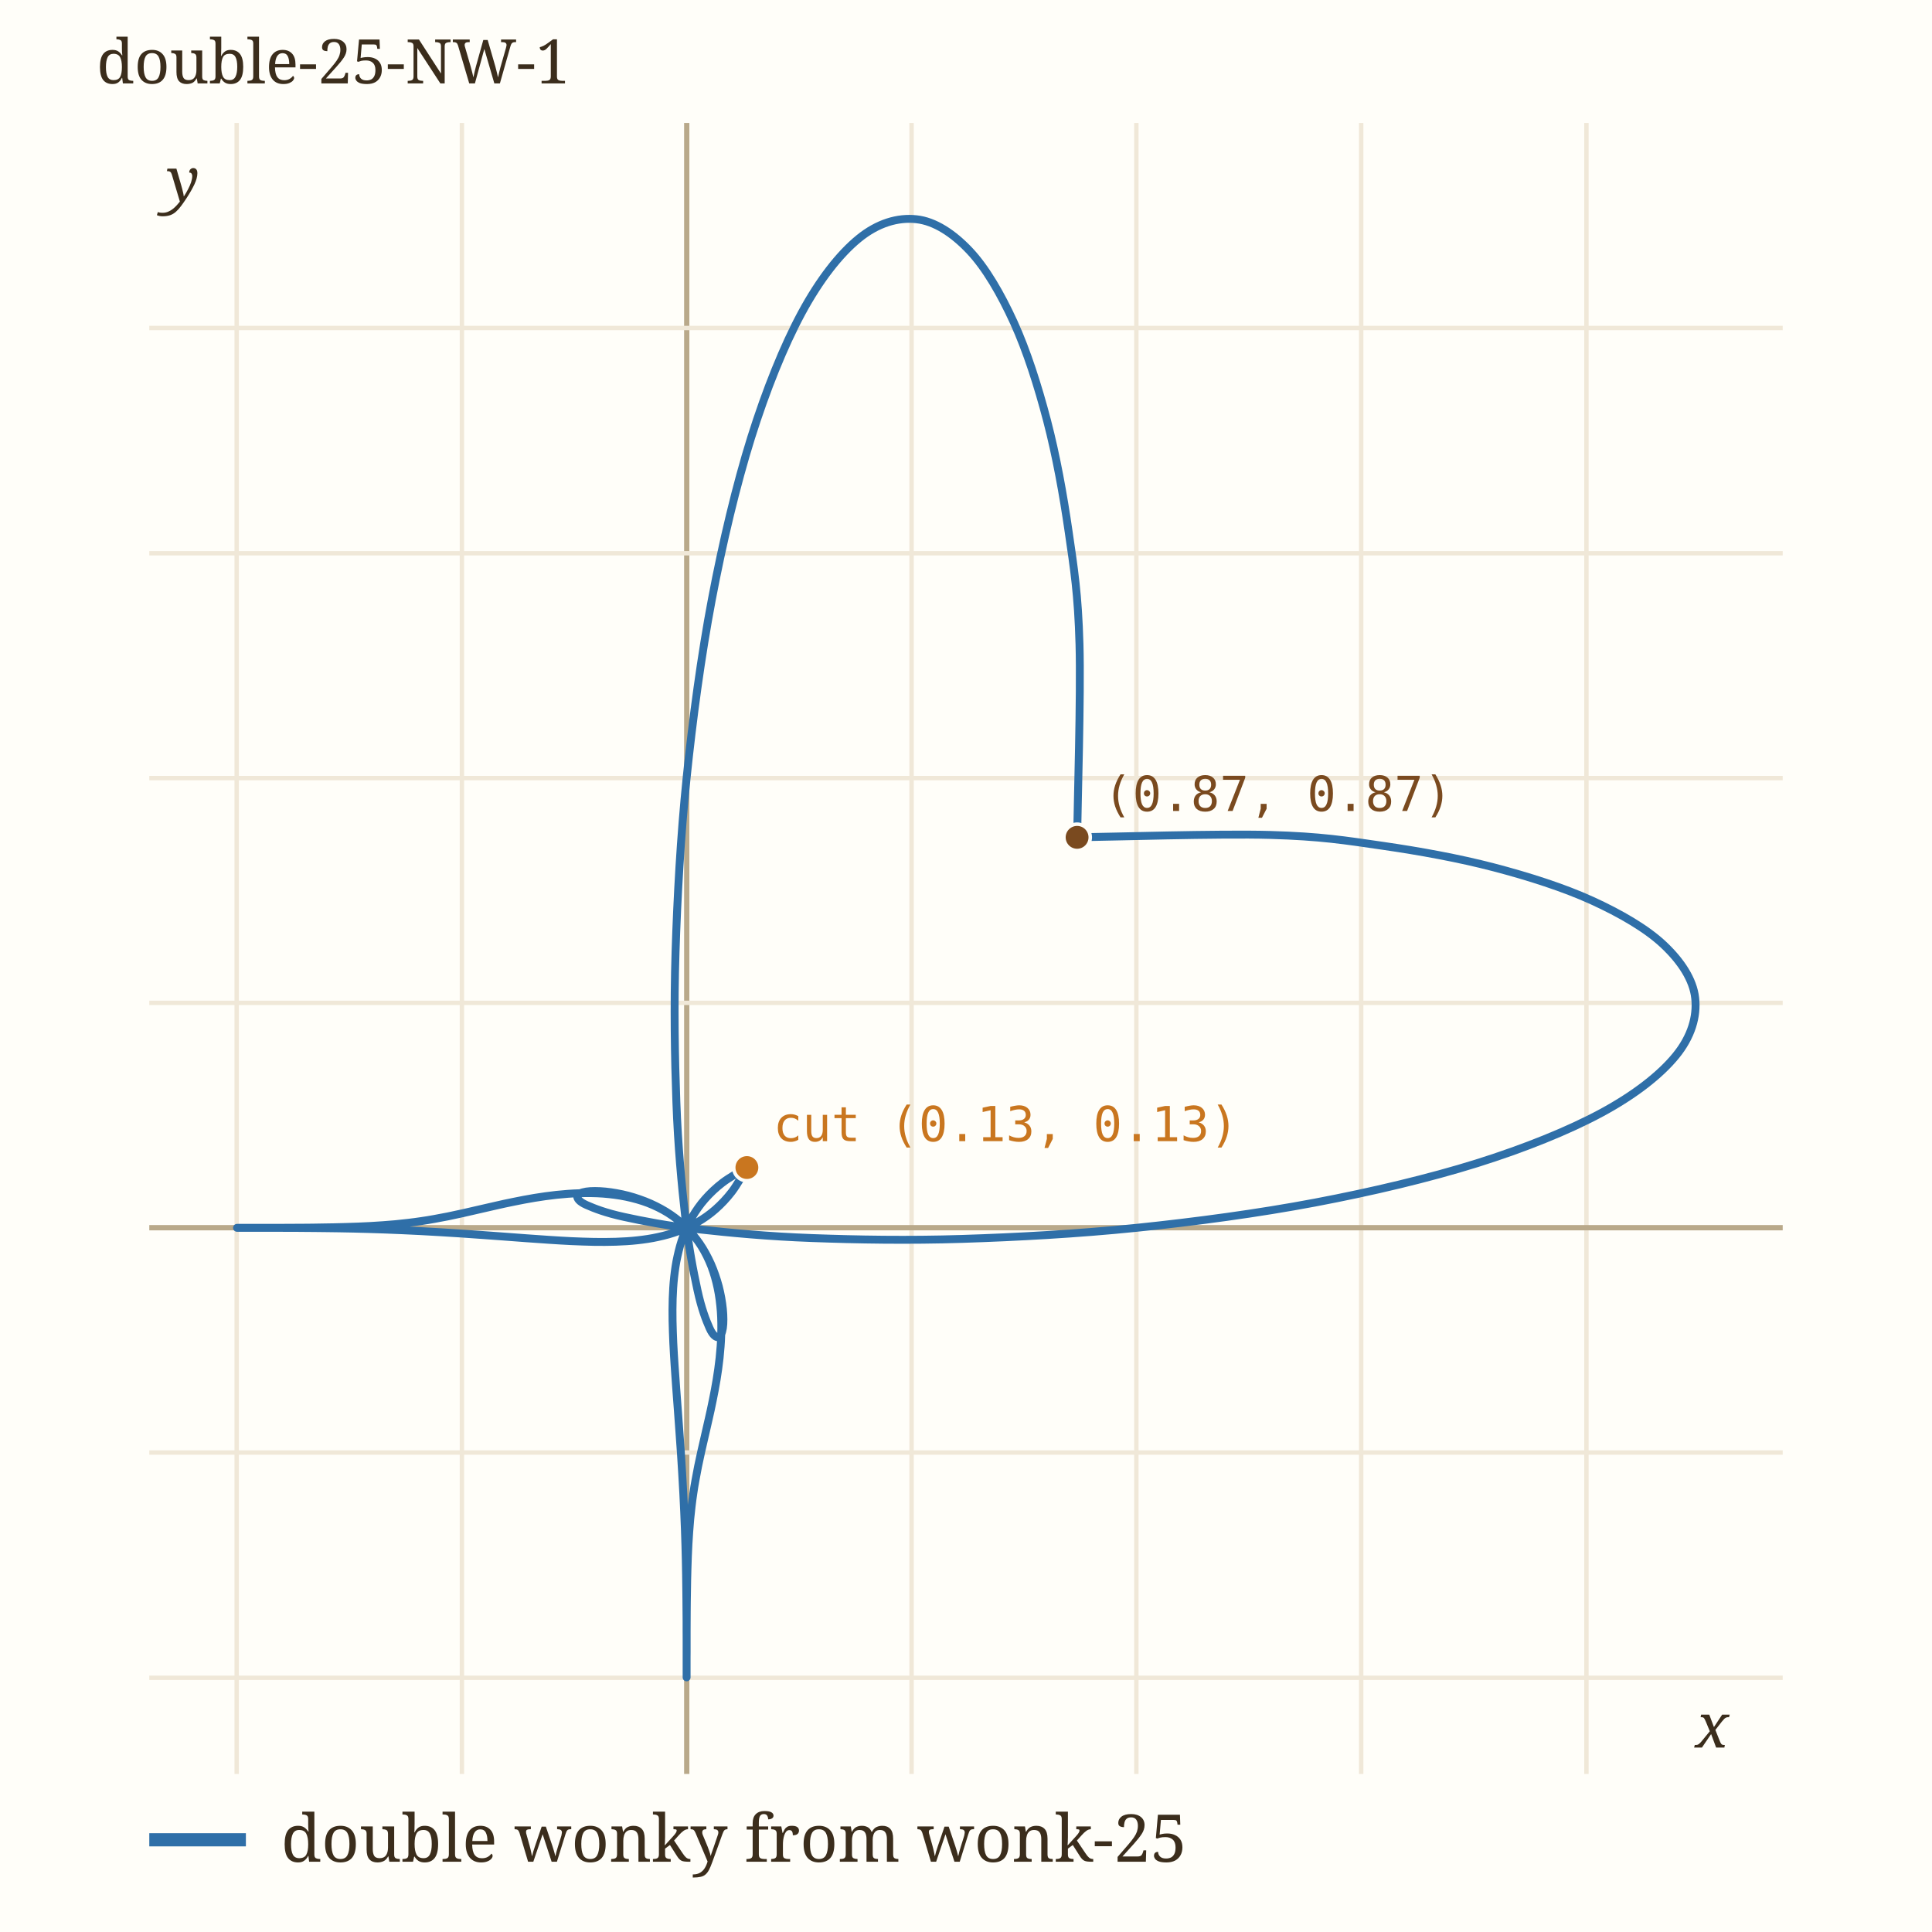
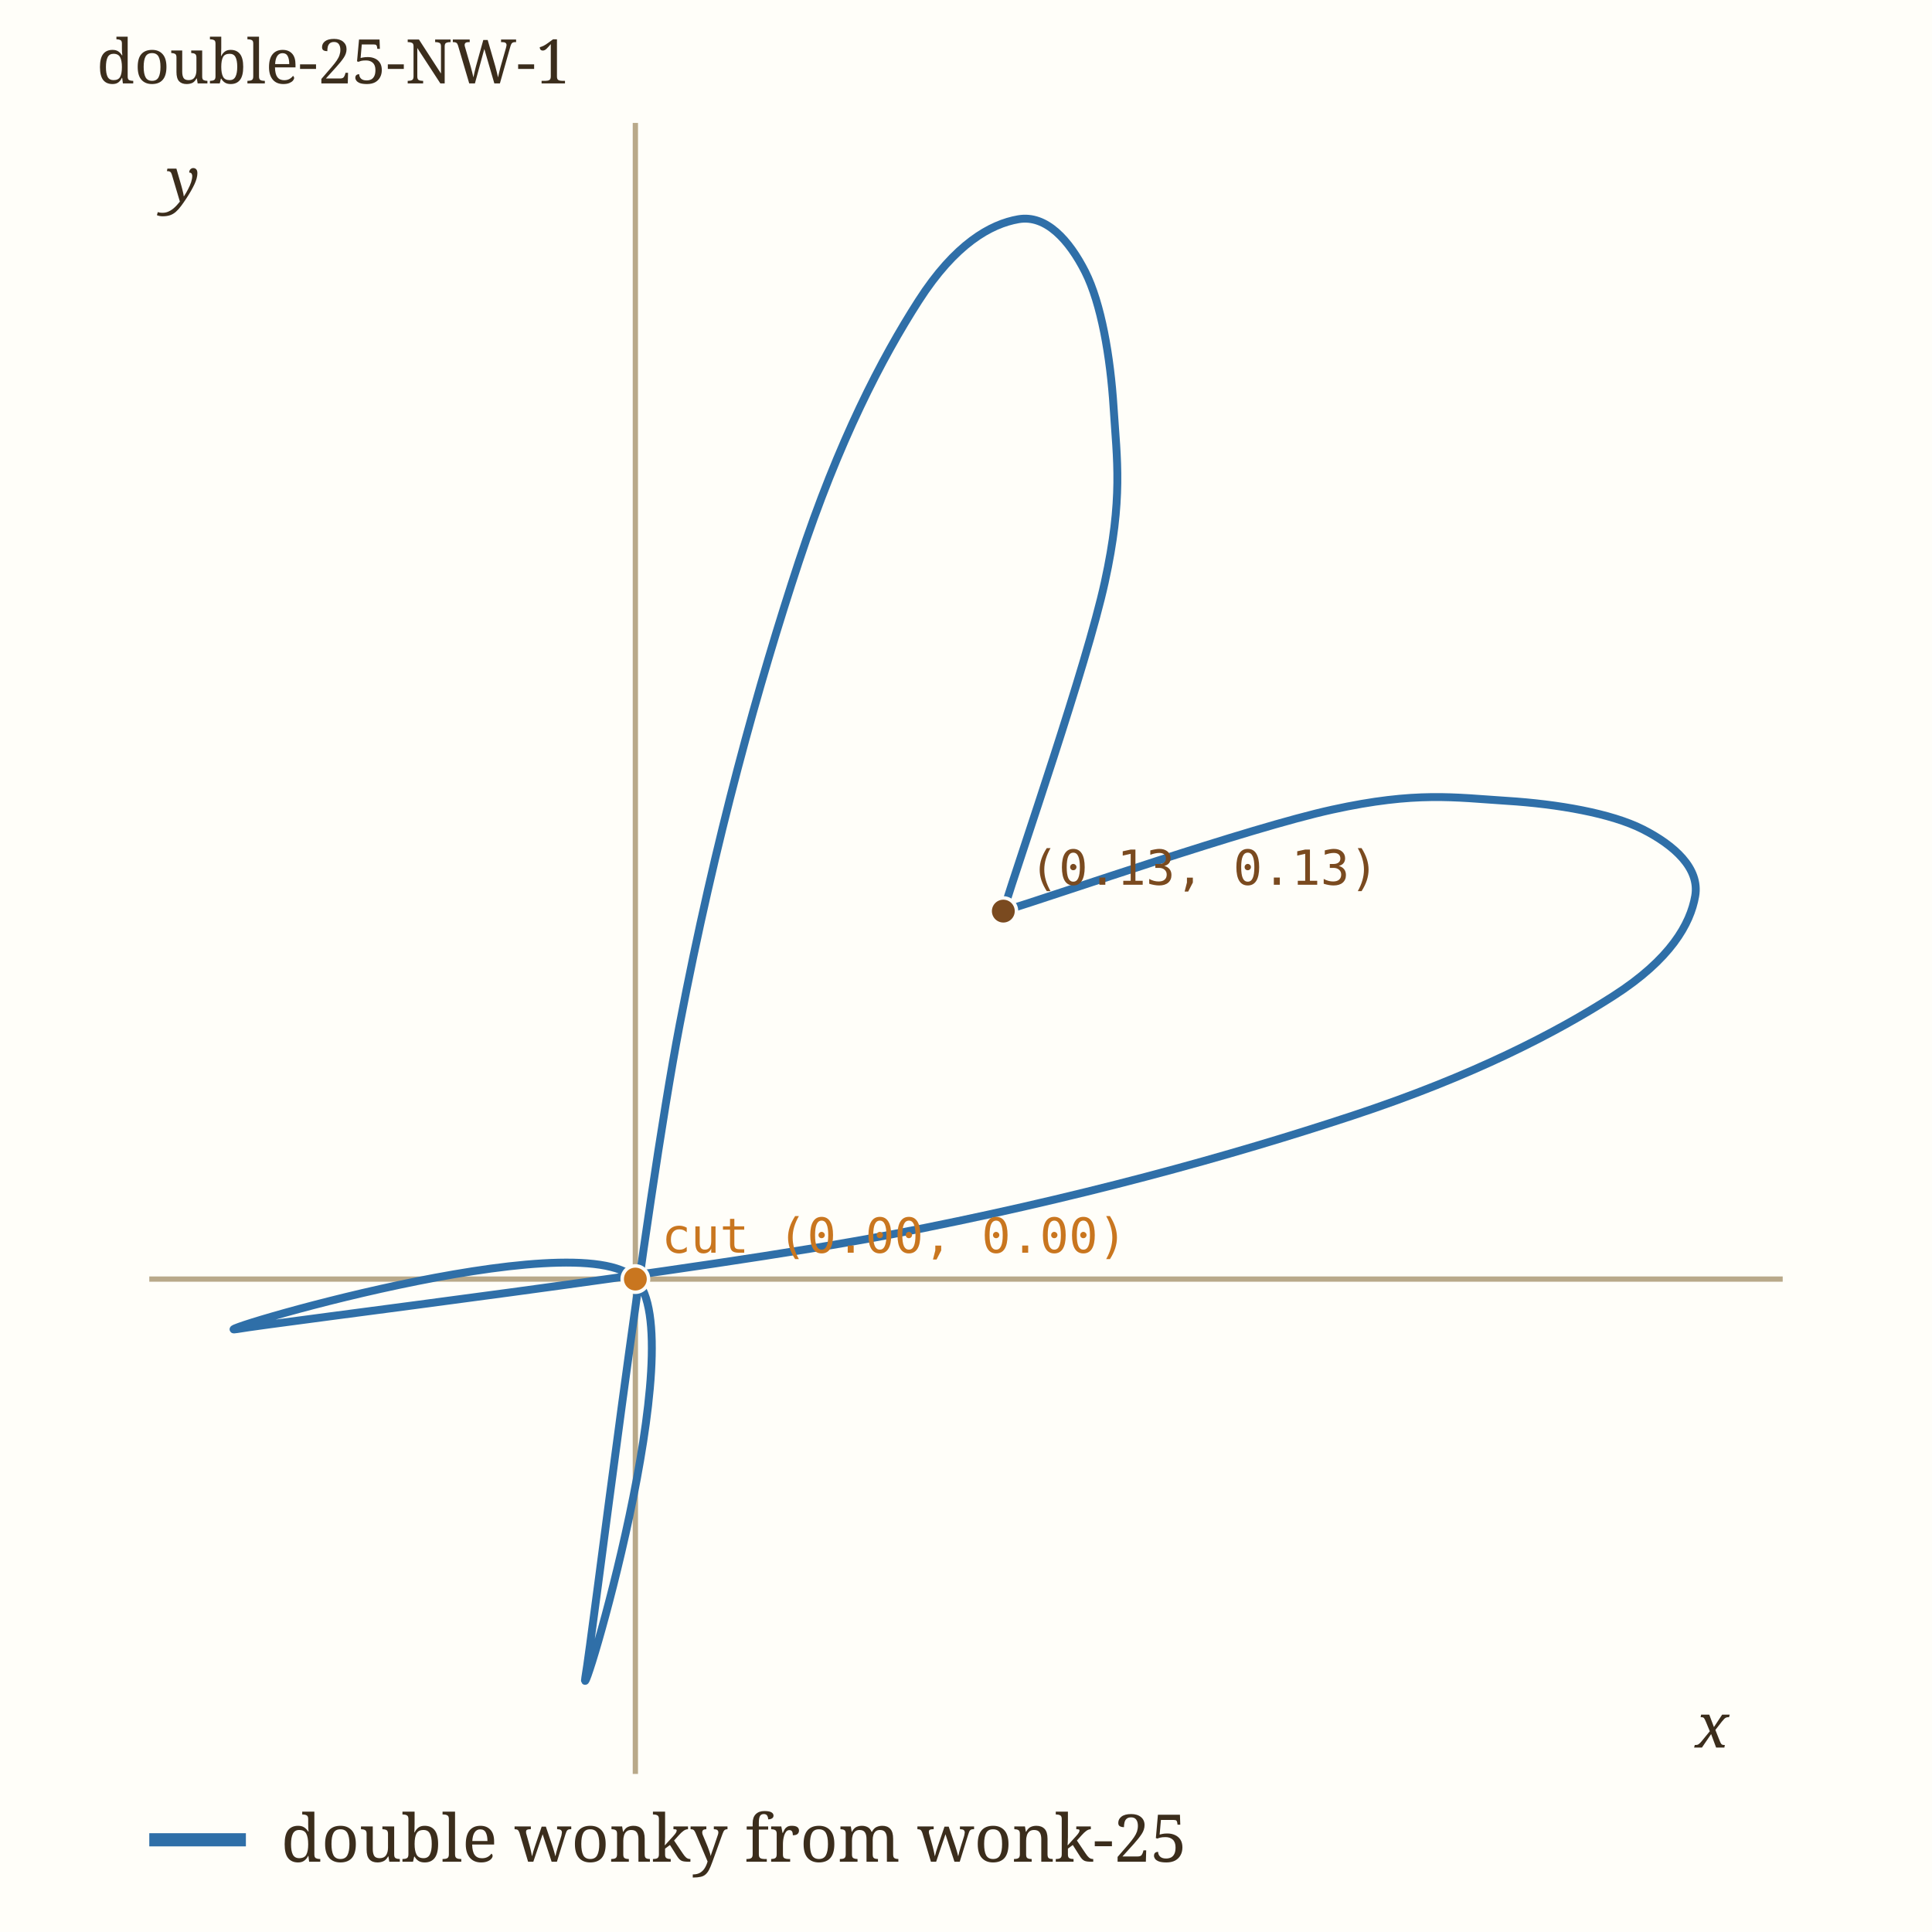
<svg xmlns="http://www.w3.org/2000/svg" viewBox="0 0 440 440" width="440" height="440" role="img" aria-label="double-25-NW-1" data-panel="double-25-NW-1">
  <rect x="0" y="0" width="440" height="440" fill="#fffef9" />
  <clipPath id="clip-double-25-NW-1">
    <rect x="34" y="28" width="372" height="376" />
  </clipPath>
  <g clip-path="url(#clip-double-25-NW-1)">
-     <line x1="53.9" x2="53.9" y1="28" y2="404" stroke="#f0e8d8" stroke-width="1" />
-     <text x="53.9" y="418.0" font-family="ui-monospace, Menlo, monospace" font-size="11" fill="#9c8a6a" text-anchor="middle">-1</text>
-     <line x1="105.2" x2="105.2" y1="28" y2="404" stroke="#f0e8d8" stroke-width="1" />
-     <text x="105.2" y="418.0" font-family="ui-monospace, Menlo, monospace" font-size="11" fill="#9c8a6a" text-anchor="middle">-0.5</text>
-     <line x1="156.4" x2="156.4" y1="28" y2="404" stroke="#b9a98a" stroke-width="1.2" />
-     <line x1="207.6" x2="207.6" y1="28" y2="404" stroke="#f0e8d8" stroke-width="1" />
-     <text x="207.6" y="418.0" font-family="ui-monospace, Menlo, monospace" font-size="11" fill="#9c8a6a" text-anchor="middle">0.5</text>
-     <line x1="258.8" x2="258.8" y1="28" y2="404" stroke="#f0e8d8" stroke-width="1" />
-     <text x="258.8" y="418.0" font-family="ui-monospace, Menlo, monospace" font-size="11" fill="#9c8a6a" text-anchor="middle">1</text>
-     <line x1="310.0" x2="310.0" y1="28" y2="404" stroke="#f0e8d8" stroke-width="1" />
-     <text x="310.0" y="418.0" font-family="ui-monospace, Menlo, monospace" font-size="11" fill="#9c8a6a" text-anchor="middle">1.5</text>
-     <line x1="361.3" x2="361.3" y1="28" y2="404" stroke="#f0e8d8" stroke-width="1" />
-     <text x="361.3" y="418.0" font-family="ui-monospace, Menlo, monospace" font-size="11" fill="#9c8a6a" text-anchor="middle">2</text>
-     <line x1="34" x2="406" y1="382.1" y2="382.1" stroke="#f0e8d8" stroke-width="1" />
-     <text x="28.0" y="386.1" font-family="ui-monospace, Menlo, monospace" font-size="11" fill="#9c8a6a" text-anchor="end">-1</text>
-     <line x1="34" x2="406" y1="330.8" y2="330.8" stroke="#f0e8d8" stroke-width="1" />
-     <text x="28.0" y="334.8" font-family="ui-monospace, Menlo, monospace" font-size="11" fill="#9c8a6a" text-anchor="end">-0.5</text>
-     <line x1="34" x2="406" y1="279.6" y2="279.6" stroke="#b9a98a" stroke-width="1.2" />
-     <line x1="34" x2="406" y1="228.4" y2="228.4" stroke="#f0e8d8" stroke-width="1" />
-     <text x="28.0" y="232.4" font-family="ui-monospace, Menlo, monospace" font-size="11" fill="#9c8a6a" text-anchor="end">0.5</text>
-     <line x1="34" x2="406" y1="177.2" y2="177.2" stroke="#f0e8d8" stroke-width="1" />
-     <text x="28.0" y="181.2" font-family="ui-monospace, Menlo, monospace" font-size="11" fill="#9c8a6a" text-anchor="end">1</text>
-     <line x1="34" x2="406" y1="126.0" y2="126.0" stroke="#f0e8d8" stroke-width="1" />
-     <text x="28.0" y="130.0" font-family="ui-monospace, Menlo, monospace" font-size="11" fill="#9c8a6a" text-anchor="end">1.5</text>
-     <line x1="34" x2="406" y1="74.7" y2="74.7" stroke="#f0e8d8" stroke-width="1" />
-     <text x="28.0" y="78.7" font-family="ui-monospace, Menlo, monospace" font-size="11" fill="#9c8a6a" text-anchor="end">2</text>
-     <path d="M245.31,190.69 C245.40,183.37 246.17,158.37 245.85,146.78 C245.53,135.18 244.61,129.62 243.38,121.12 C242.15,112.62 240.54,103.75 238.46,95.79 C236.38,87.84 233.83,79.86 230.89,73.41 C227.94,66.95 224.49,60.99 220.79,57.08 C217.09,53.17 212.90,50.38 208.69,49.93 C204.49,49.47 199.90,50.79 195.55,54.35 C191.19,57.91 186.65,63.72 182.57,71.27 C178.50,78.82 174.48,88.80 171.07,99.66 C167.67,110.53 164.58,123.55 162.13,136.47 C159.68,149.39 157.75,163.79 156.37,177.18 C154.99,190.57 154.24,204.50 153.85,216.80 C153.46,229.10 153.67,240.97 154.04,251.00 C154.40,261.02 155.24,269.83 156.04,276.97 C156.84,284.12 157.93,289.61 158.85,293.85 C159.77,298.09 160.78,300.63 161.57,302.42 C162.36,304.20 163.08,304.55 163.59,304.56 C164.10,304.56 164.45,303.54 164.63,302.47 C164.80,301.39 164.79,299.71 164.63,298.12 C164.47,296.53 164.14,294.66 163.69,292.94 C163.23,291.23 162.62,289.45 161.90,287.82 C161.17,286.20 160.32,284.63 159.35,283.22 C158.38,281.80 157.28,280.49 156.08,279.33 C154.88,278.17 153.55,277.14 152.14,276.25 C150.73,275.37 149.19,274.62 147.61,274.00 C146.02,273.39 144.32,272.92 142.61,272.56 C140.90,272.20 139.11,271.98 137.33,271.84 C135.56,271.71 133.74,271.70 131.97,271.75 C130.20,271.79 128.43,271.95 126.72,272.12 C125.01,272.30 123.33,272.55 121.72,272.81 C120.11,273.07 118.56,273.38 117.07,273.68 C115.59,273.97 114.17,274.29 112.81,274.60 C111.45,274.90 110.16,275.21 108.92,275.49 C107.67,275.78 106.49,276.05 105.35,276.31 C104.20,276.56 103.10,276.80 102.03,277.02 C100.95,277.23 99.92,277.43 98.90,277.61 C97.87,277.80 96.88,277.96 95.89,278.10 C94.89,278.25 93.92,278.38 92.95,278.49 C91.98,278.61 91.02,278.71 90.06,278.80 C89.10,278.89 88.14,278.96 87.19,279.03 C86.24,279.10 85.29,279.16 84.36,279.21 C83.42,279.26 82.48,279.30 81.56,279.34 C80.64,279.38 79.72,279.41 78.82,279.43 C77.92,279.46 77.03,279.48 76.16,279.50 C75.28,279.52 74.43,279.53 73.59,279.54 C72.76,279.56 71.94,279.57 71.15,279.58 C70.36,279.58 69.58,279.59 68.84,279.60 C68.10,279.60 67.38,279.61 66.69,279.61 C65.99,279.61 65.33,279.61 64.69,279.62 C64.06,279.62 63.45,279.62 62.87,279.62 C62.30,279.62 61.75,279.62 61.23,279.62 C60.71,279.62 60.22,279.62 59.76,279.62 C59.30,279.62 58.87,279.63 58.47,279.63 C58.07,279.63 57.70,279.63 57.35,279.63 C57.01,279.63 56.69,279.63 56.40,279.63 C56.11,279.63 55.85,279.63 55.62,279.63 C55.38,279.63 55.17,279.63 54.99,279.63 C54.81,279.63 54.65,279.63 54.51,279.63 C54.38,279.63 54.27,279.63 54.18,279.63 C54.10,279.63 54.03,279.63 53.99,279.63 C53.95,279.63 53.93,279.63 53.93,279.63 C53.93,279.63 53.98,279.63 53.99,279.63 C54.00,279.63 53.96,279.63 53.99,279.63 C54.02,279.63 54.10,279.63 54.18,279.63 C54.27,279.63 54.38,279.63 54.51,279.63 C54.65,279.63 54.81,279.63 54.99,279.63 C55.17,279.63 55.38,279.63 55.62,279.63 C55.85,279.63 56.11,279.63 56.40,279.63 C56.69,279.63 57.01,279.63 57.35,279.63 C57.70,279.63 58.07,279.63 58.48,279.63 C58.88,279.63 59.31,279.63 59.77,279.63 C60.24,279.63 60.73,279.63 61.26,279.63 C61.78,279.63 62.34,279.63 62.93,279.63 C63.52,279.63 64.14,279.63 64.80,279.64 C65.45,279.64 66.14,279.64 66.87,279.64 C67.59,279.65 68.35,279.65 69.14,279.66 C69.94,279.66 70.77,279.67 71.64,279.68 C72.51,279.68 73.42,279.69 74.36,279.71 C75.31,279.72 76.30,279.73 77.32,279.75 C78.35,279.77 79.42,279.79 80.52,279.81 C81.63,279.84 82.78,279.87 83.98,279.90 C85.17,279.94 86.41,279.98 87.68,280.02 C88.96,280.07 90.28,280.12 91.64,280.18 C93.00,280.24 94.41,280.31 95.85,280.38 C97.29,280.45 98.78,280.54 100.29,280.63 C101.81,280.72 103.37,280.82 104.95,280.92 C106.53,281.02 108.15,281.14 109.79,281.26 C111.42,281.37 113.09,281.50 114.77,281.62 C116.45,281.75 118.15,281.88 119.85,282.00 C121.55,282.12 123.27,282.25 124.99,282.36 C126.70,282.47 128.42,282.58 130.13,282.66 C131.83,282.73 133.54,282.80 135.23,282.83 C136.91,282.85 138.59,282.86 140.25,282.80 C141.90,282.74 143.54,282.65 145.15,282.47 C146.76,282.29 148.35,282.06 149.90,281.71 C151.46,281.37 152.99,280.96 154.48,280.40 C155.97,279.84 157.44,279.18 158.85,278.35 C160.26,277.52 161.64,276.57 162.94,275.42 C164.24,274.27 165.50,272.95 166.66,271.44 C167.81,269.94 169.29,267.30 169.86,266.37 C170.43,265.45 170.13,265.94 170.10,265.90 C170.06,265.87 170.55,265.57 169.63,266.14 C168.70,266.71 166.06,268.19 164.56,269.34 C163.05,270.50 161.73,271.76 160.58,273.06 C159.43,274.36 158.48,275.74 157.65,277.15 C156.82,278.56 156.16,280.03 155.60,281.52 C155.04,283.01 154.63,284.54 154.29,286.10 C153.94,287.65 153.71,289.24 153.53,290.85 C153.35,292.46 153.26,294.10 153.20,295.75 C153.14,297.41 153.15,299.09 153.17,300.77 C153.20,302.46 153.27,304.17 153.34,305.87 C153.42,307.58 153.53,309.30 153.64,311.01 C153.75,312.73 153.88,314.45 154.00,316.15 C154.12,317.85 154.25,319.55 154.38,321.23 C154.50,322.91 154.63,324.58 154.74,326.21 C154.86,327.85 154.98,329.47 155.08,331.05 C155.18,332.63 155.28,334.19 155.37,335.71 C155.46,337.22 155.55,338.71 155.62,340.15 C155.69,341.59 155.76,343.00 155.82,344.36 C155.88,345.72 155.93,347.04 155.98,348.32 C156.02,349.59 156.06,350.83 156.10,352.02 C156.13,353.22 156.16,354.37 156.19,355.48 C156.21,356.58 156.23,357.65 156.25,358.68 C156.27,359.70 156.28,360.69 156.29,361.64 C156.31,362.58 156.32,363.49 156.32,364.36 C156.33,365.23 156.34,366.06 156.34,366.86 C156.35,367.65 156.35,368.41 156.36,369.13 C156.36,369.86 156.36,370.55 156.36,371.20 C156.37,371.86 156.37,372.48 156.37,373.07 C156.37,373.66 156.37,374.22 156.37,374.74 C156.37,375.27 156.37,375.76 156.37,376.23 C156.37,376.69 156.37,377.12 156.37,377.52 C156.37,377.93 156.37,378.30 156.37,378.65 C156.37,378.99 156.37,379.31 156.37,379.60 C156.37,379.89 156.37,380.15 156.37,380.38 C156.37,380.62 156.37,380.83 156.37,381.01 C156.37,381.19 156.37,381.35 156.37,381.49 C156.37,381.62 156.37,381.73 156.37,381.82 C156.37,381.90 156.37,381.98 156.37,382.01 C156.37,382.04 156.37,382.00 156.37,382.01 C156.37,382.02 156.37,382.07 156.37,382.07 C156.37,382.07 156.37,382.05 156.37,382.01 C156.37,381.97 156.37,381.90 156.37,381.82 C156.37,381.73 156.37,381.62 156.37,381.49 C156.37,381.35 156.37,381.19 156.37,381.01 C156.37,380.83 156.37,380.62 156.37,380.38 C156.37,380.15 156.37,379.89 156.37,379.60 C156.37,379.31 156.37,378.99 156.37,378.65 C156.37,378.30 156.37,377.93 156.37,377.53 C156.37,377.13 156.38,376.70 156.38,376.24 C156.38,375.78 156.38,375.29 156.38,374.77 C156.38,374.25 156.38,373.70 156.38,373.13 C156.38,372.55 156.38,371.94 156.38,371.31 C156.39,370.67 156.39,370.01 156.39,369.31 C156.39,368.62 156.40,367.90 156.40,367.16 C156.41,366.42 156.42,365.64 156.42,364.85 C156.43,364.06 156.44,363.24 156.46,362.41 C156.47,361.57 156.48,360.72 156.50,359.84 C156.52,358.97 156.54,358.08 156.57,357.18 C156.59,356.28 156.62,355.36 156.66,354.44 C156.70,353.52 156.74,352.58 156.79,351.64 C156.84,350.71 156.90,349.76 156.97,348.81 C157.04,347.86 157.11,346.90 157.20,345.94 C157.29,344.98 157.39,344.02 157.51,343.05 C157.62,342.08 157.75,341.11 157.90,340.11 C158.04,339.12 158.20,338.13 158.39,337.10 C158.57,336.08 158.77,335.05 158.98,333.97 C159.20,332.90 159.44,331.80 159.69,330.65 C159.95,329.51 160.22,328.33 160.51,327.08 C160.79,325.84 161.10,324.55 161.40,323.19 C161.71,321.83 162.03,320.41 162.32,318.93 C162.62,317.44 162.93,315.89 163.19,314.28 C163.45,312.67 163.70,310.99 163.88,309.28 C164.05,307.57 164.21,305.80 164.25,304.03 C164.30,302.26 164.29,300.44 164.16,298.67 C164.02,296.89 163.80,295.10 163.44,293.39 C163.08,291.68 162.61,289.98 162.00,288.39 C161.38,286.81 160.63,285.27 159.75,283.86 C158.86,282.45 157.83,281.12 156.67,279.92 C155.51,278.72 154.20,277.62 152.78,276.65 C151.37,275.68 149.80,274.83 148.18,274.10 C146.55,273.38 144.77,272.77 143.06,272.31 C141.34,271.86 139.47,271.53 137.88,271.37 C136.29,271.21 134.61,271.20 133.53,271.37 C132.46,271.55 131.44,271.90 131.44,272.41 C131.45,272.92 131.80,273.64 133.58,274.43 C135.37,275.22 137.91,276.23 142.15,277.15 C146.39,278.07 151.88,279.16 159.03,279.96 C166.17,280.76 174.98,281.60 185.00,281.96 C195.03,282.33 206.90,282.54 219.20,282.15 C231.50,281.76 245.43,281.01 258.82,279.63 C272.21,278.25 286.61,276.32 299.53,273.87 C312.45,271.42 325.47,268.33 336.34,264.93 C347.20,261.52 357.18,257.50 364.73,253.43 C372.28,249.35 378.09,244.81 381.65,240.45 C385.21,236.10 386.53,231.51 386.07,227.31 C385.62,223.10 382.83,218.91 378.92,215.21 C375.01,211.51 369.05,208.06 362.59,205.11 C356.14,202.17 348.16,199.62 340.21,197.54 C332.25,195.46 323.38,193.85 314.88,192.62 C306.38,191.39 300.82,190.47 289.22,190.15 C277.63,189.83 252.63,190.60 245.31,190.69" fill="none" stroke="#2f6fa8" stroke-width="1.8" stroke-linecap="round" data-path="double-25-NW-1" />
-     <circle cx="170.1" cy="265.9" r="3" fill="#c9761f" stroke="#fffef9" stroke-width="0.8" />
-     <text x="176.1" y="259.9" font-family="ui-monospace, Menlo, monospace" font-size="11" fill="#c9761f">cut (0.13, 0.13)</text>
-     <circle cx="245.3" cy="190.7" r="3" fill="#7a4a1f" stroke="#fffef9" stroke-width="0.8" />
-     <text x="251.3" y="184.7" font-family="ui-monospace, Menlo, monospace" font-size="11" fill="#7a4a1f">(0.87, 0.87)</text>
+     <line x1="144.7" x2="144.7" y1="28" y2="404" stroke="#b9a98a" stroke-width="1.2" />
+     <line x1="34" x2="406" y1="291.3" y2="291.3" stroke="#b9a98a" stroke-width="1.2" />
+     <path d="M228.49,207.51 C232.34,195.02 247.42,151.69 251.61,132.58 C255.80,113.48 254.37,104.67 253.62,92.89 C252.88,81.11 250.76,69.06 247.15,61.90 C243.53,54.75 238.26,48.83 231.93,49.93 C225.61,51.03 217.53,55.53 209.20,68.52 C200.86,81.51 191.01,100.41 181.94,127.89 C172.87,155.36 162.90,191.01 154.79,233.37 C146.69,275.74 134.98,372.42 133.30,382.07 C131.63,391.72 157.95,304.51 144.72,291.28 C131.49,278.05 44.28,304.37 53.93,302.70 C63.58,301.02 160.26,289.31 202.63,281.21 C244.99,273.10 280.64,263.13 308.11,254.06 C335.59,244.99 354.49,235.14 367.48,226.80 C380.47,218.47 384.97,210.39 386.07,204.07 C387.17,197.74 381.25,192.47 374.10,188.85 C366.94,185.24 354.89,183.12 343.11,182.38 C331.33,181.63 322.52,180.20 303.42,184.39 C284.31,188.58 240.98,203.66 228.49,207.51" fill="none" stroke="#2f6fa8" stroke-width="1.8" stroke-linecap="round" data-path="double-25-NW-1" />
+     <circle cx="228.5" cy="207.5" r="3" fill="#7a4a1f" stroke="#fffef9" stroke-width="0.8" />
+     <text x="234.5" y="201.5" font-family="ui-monospace, Menlo, monospace" font-size="11" fill="#7a4a1f">(0.13, 0.13)</text>
+     <circle cx="144.7" cy="291.3" r="3" fill="#c9761f" stroke="#fffef9" stroke-width="0.8" />
+     <text x="150.7" y="285.3" font-family="ui-monospace, Menlo, monospace" font-size="11" fill="#c9761f">cut (0.00, 0.00)</text>
  </g>
  <text x="386.1" y="398.0" font-family="Georgia, serif" font-size="14" font-style="italic" fill="#3b2d1c">x</text>
  <text x="38.0" y="45.9" font-family="Georgia, serif" font-size="14" font-style="italic" fill="#3b2d1c">y</text>
  <text x="22" y="19" font-family="Georgia, serif" font-size="14" fill="#3b2d1c">double-25-NW-1</text>
  <line x1="34" x2="56" y1="419" y2="419" stroke="#2f6fa8" stroke-width="3" />
  <text x="64" y="424" font-family="Georgia, serif" font-size="15" fill="#3b2d1c">double wonky from wonk-25</text>
</svg>
